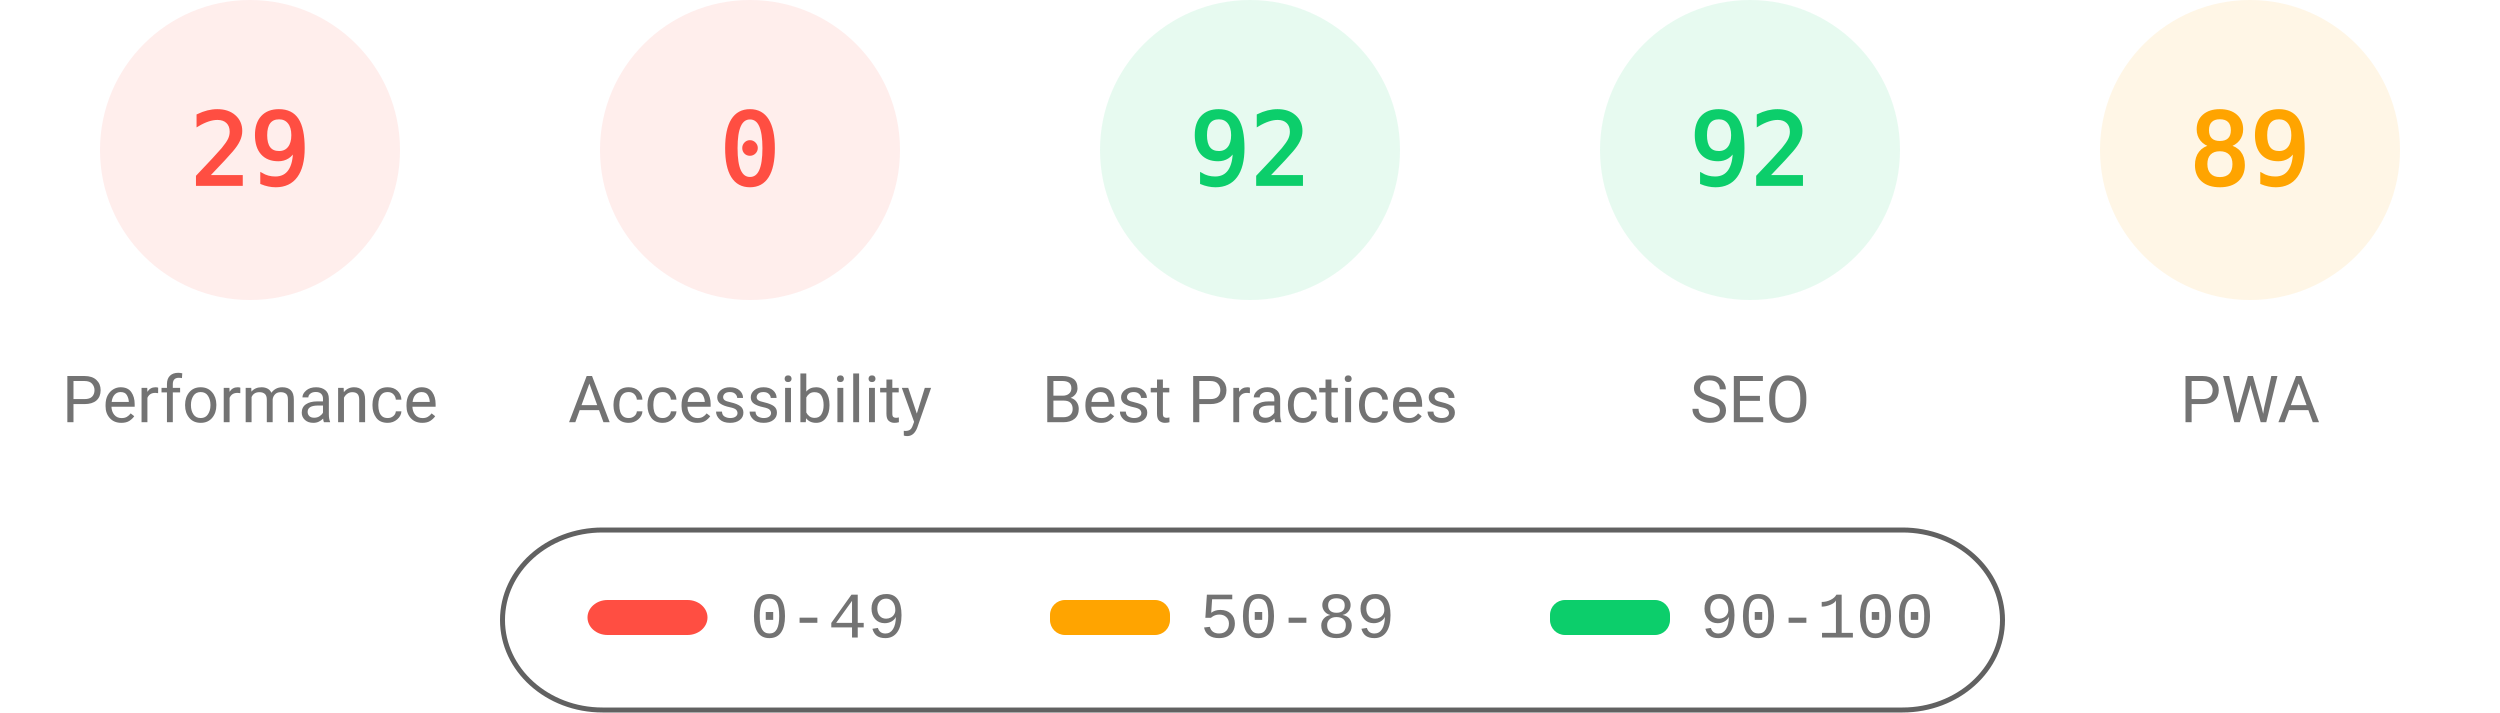
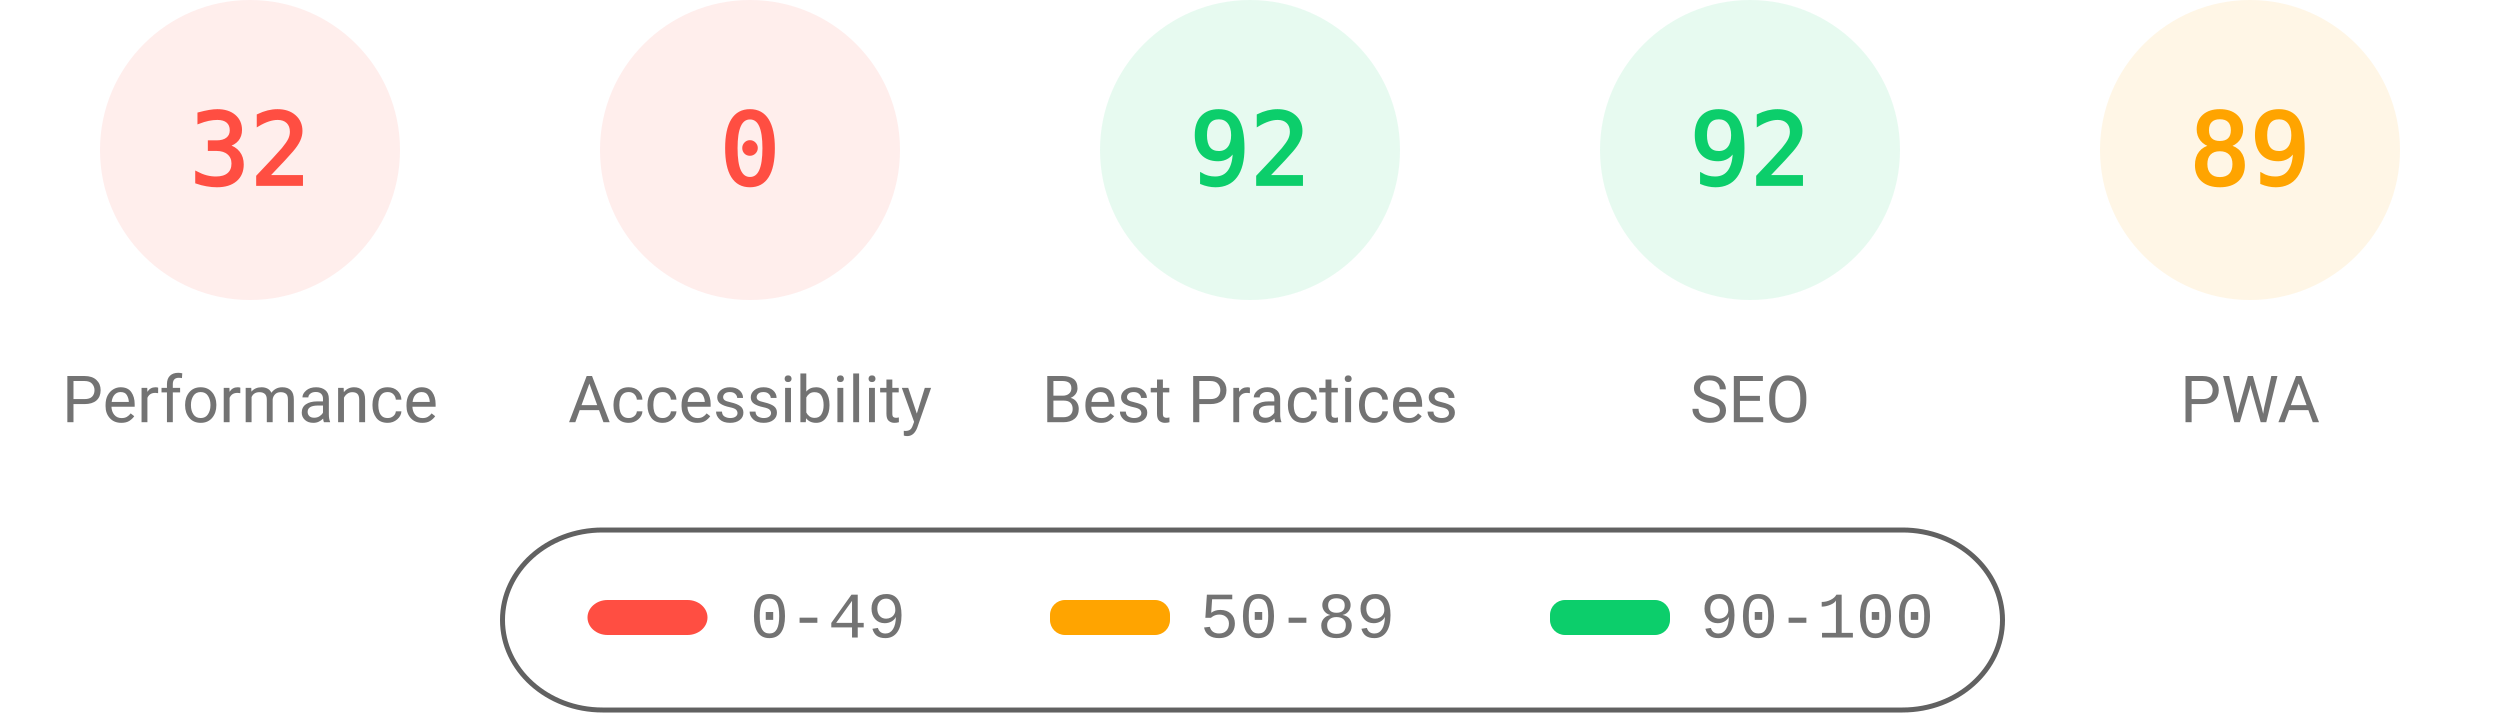
<svg xmlns="http://www.w3.org/2000/svg" fill="none" width="1000" height="285">
  <style>.gauge-base{opacity:.1}.gauge-arc{fill:none;animation-delay:250ms;stroke-linecap:round;transform:rotate(-90deg);transform-origin:100px 60px;animation:load-gauge 1s ease forwards}.guage-text{font-size:40px;font-family:monospace;text-align:center}.guage-red{color:#ff4e42;fill:#ff4e42;stroke:#ff4e42}.guage-orange{color:#ffa400;fill:#ffa400;stroke:#ffa400}.guage-green{color:#0cce6b;fill:#0cce6b;stroke:#0cce6b}.guage-undefined{color:#5c5c5c;fill:#5c5c5c;stroke:#5c5c5c}.guage-title{color:#737373;fill:#737373;stroke:none;font-size:26px;line-height:26px;font-family:Roboto,Halvetica,Arial,sans-serif}@keyframes load-gauge{from{stroke-dasharray:0 352.858}}</style>
  <svg class="guage-div guage-perf guage-red" viewBox="0 0 200 200" width="200" height="200">
    <circle class="gauge-base" r="56" cx="100" cy="60" stroke-width="8" />
-     <circle class="gauge-arc guage-arc-1" r="56" cx="100" cy="60" stroke-width="8" style="stroke-dasharray:102.039,351.858" />
-     <text class="guage-text" x="100" y="60" alignment-baseline="central" dominant-baseline="central" text-anchor="middle">29</text>
+     <circle class="gauge-arc guage-arc-1" r="56" cx="100" cy="60" stroke-width="8" style="stroke-dasharray:112.595,351.858" />
+     <text class="guage-text" x="100" y="60" alignment-baseline="central" dominant-baseline="central" text-anchor="middle">32</text>
    <text class="guage-title" x="100" y="160" alignment-baseline="central" dominant-baseline="central" text-anchor="middle">Performance</text>
  </svg>
  <svg class="guage-div guage-acc guage-red" viewBox="0 0 200 200" width="200" height="200" x="200">
    <circle class="gauge-base" r="56" cx="100" cy="60" stroke-width="8" />
    <circle class="gauge-arc guage-arc-2" r="56" cx="100" cy="60" stroke-width="8" style="stroke-dasharray:0,351.858" />
    <text class="guage-text" x="100" y="60" alignment-baseline="central" dominant-baseline="central" text-anchor="middle">0</text>
    <text class="guage-title" x="100" y="160" alignment-baseline="central" dominant-baseline="central" text-anchor="middle">Accessibility</text>
  </svg>
  <svg class="guage-div guage-best guage-green" viewBox="0 0 200 200" width="200" height="200" x="400">
    <circle class="gauge-base" r="56" cx="100" cy="60" stroke-width="8" />
    <circle class="gauge-arc guage-arc-3" r="56" cx="100" cy="60" stroke-width="8" style="stroke-dasharray:323.709,351.858" />
    <text class="guage-text" x="100" y="60" alignment-baseline="central" dominant-baseline="central" text-anchor="middle">92</text>
    <text class="guage-title" x="100" y="160" alignment-baseline="central" dominant-baseline="central" text-anchor="middle">Best Practices</text>
  </svg>
  <svg class="guage-div guage-seo guage-green" viewBox="0 0 200 200" width="200" height="200" x="600">
    <circle class="gauge-base" r="56" cx="100" cy="60" stroke-width="8" />
    <circle class="gauge-arc guage-arc-4" r="56" cx="100" cy="60" stroke-width="8" style="stroke-dasharray:323.709,351.858" />
    <text class="guage-text" x="100" y="60" alignment-baseline="central" dominant-baseline="central" text-anchor="middle">92</text>
    <text class="guage-title" x="100" y="160" alignment-baseline="central" dominant-baseline="central" text-anchor="middle">SEO</text>
  </svg>
  <svg class="guage-div guage-pwa guage-orange" viewBox="0 0 200 200" width="200" height="200" x="800">
    <circle class="gauge-base" r="56" cx="100" cy="60" stroke-width="8" />
    <circle class="gauge-arc guage-arc-4" r="56" cx="100" cy="60" stroke-width="8" style="stroke-dasharray:313.154,351.858" />
    <text class="guage-text" x="100" y="60" alignment-baseline="central" dominant-baseline="central" text-anchor="middle">89</text>
    <text class="guage-title" x="100" y="160" alignment-baseline="central" dominant-baseline="central" text-anchor="middle">PWA</text>
  </svg>
  <svg width="604" height="76" x="200" y="210">
    <path fill="none" id="canvas_background" d="M-1-1h604v80H-1z" />
    <rect fill-opacity="0" stroke="#616161" stroke-width="2" rx="40" id="svg_2" height="72" width="600" y="2" x="1" fill="#000" />
    <rect stroke="#000" rx="8" id="svg_3" height="14" width="48" y="30" x="35" stroke-opacity="null" stroke-width="0" fill="#ff4e42" />
    <rect stroke="#000" rx="6" id="svg_4" height="14" width="48" y="30" x="220" stroke-opacity="null" stroke-width="0" fill="#ffa400" />
    <rect stroke="#000" rx="6" id="svg_5" height="14" width="48" y="30" x="420" stroke-opacity="null" stroke-width="0" fill="#0cce6b" />
    <text xml:space="preserve" text-anchor="start" font-family="'Courier New', Courier, monospace" font-size="26" id="svg_6" y="45" x="100" stroke-opacity="null" stroke-width="0" stroke="#000" fill="#737373">0-49</text>
    <text xml:space="preserve" text-anchor="start" font-family="'Courier New', Courier, monospace" font-size="26" id="svg_7" y="45" x="280" stroke-opacity="null" stroke-width="0" stroke="#000" fill="#737373">50-89</text>
    <text xml:space="preserve" text-anchor="start" font-family="'Courier New', Courier, monospace" font-size="26" id="svg_8" y="45" x="480" stroke-opacity="null" stroke-width="0" stroke="#000" fill="#737373">90-100</text>
  </svg>
</svg>
